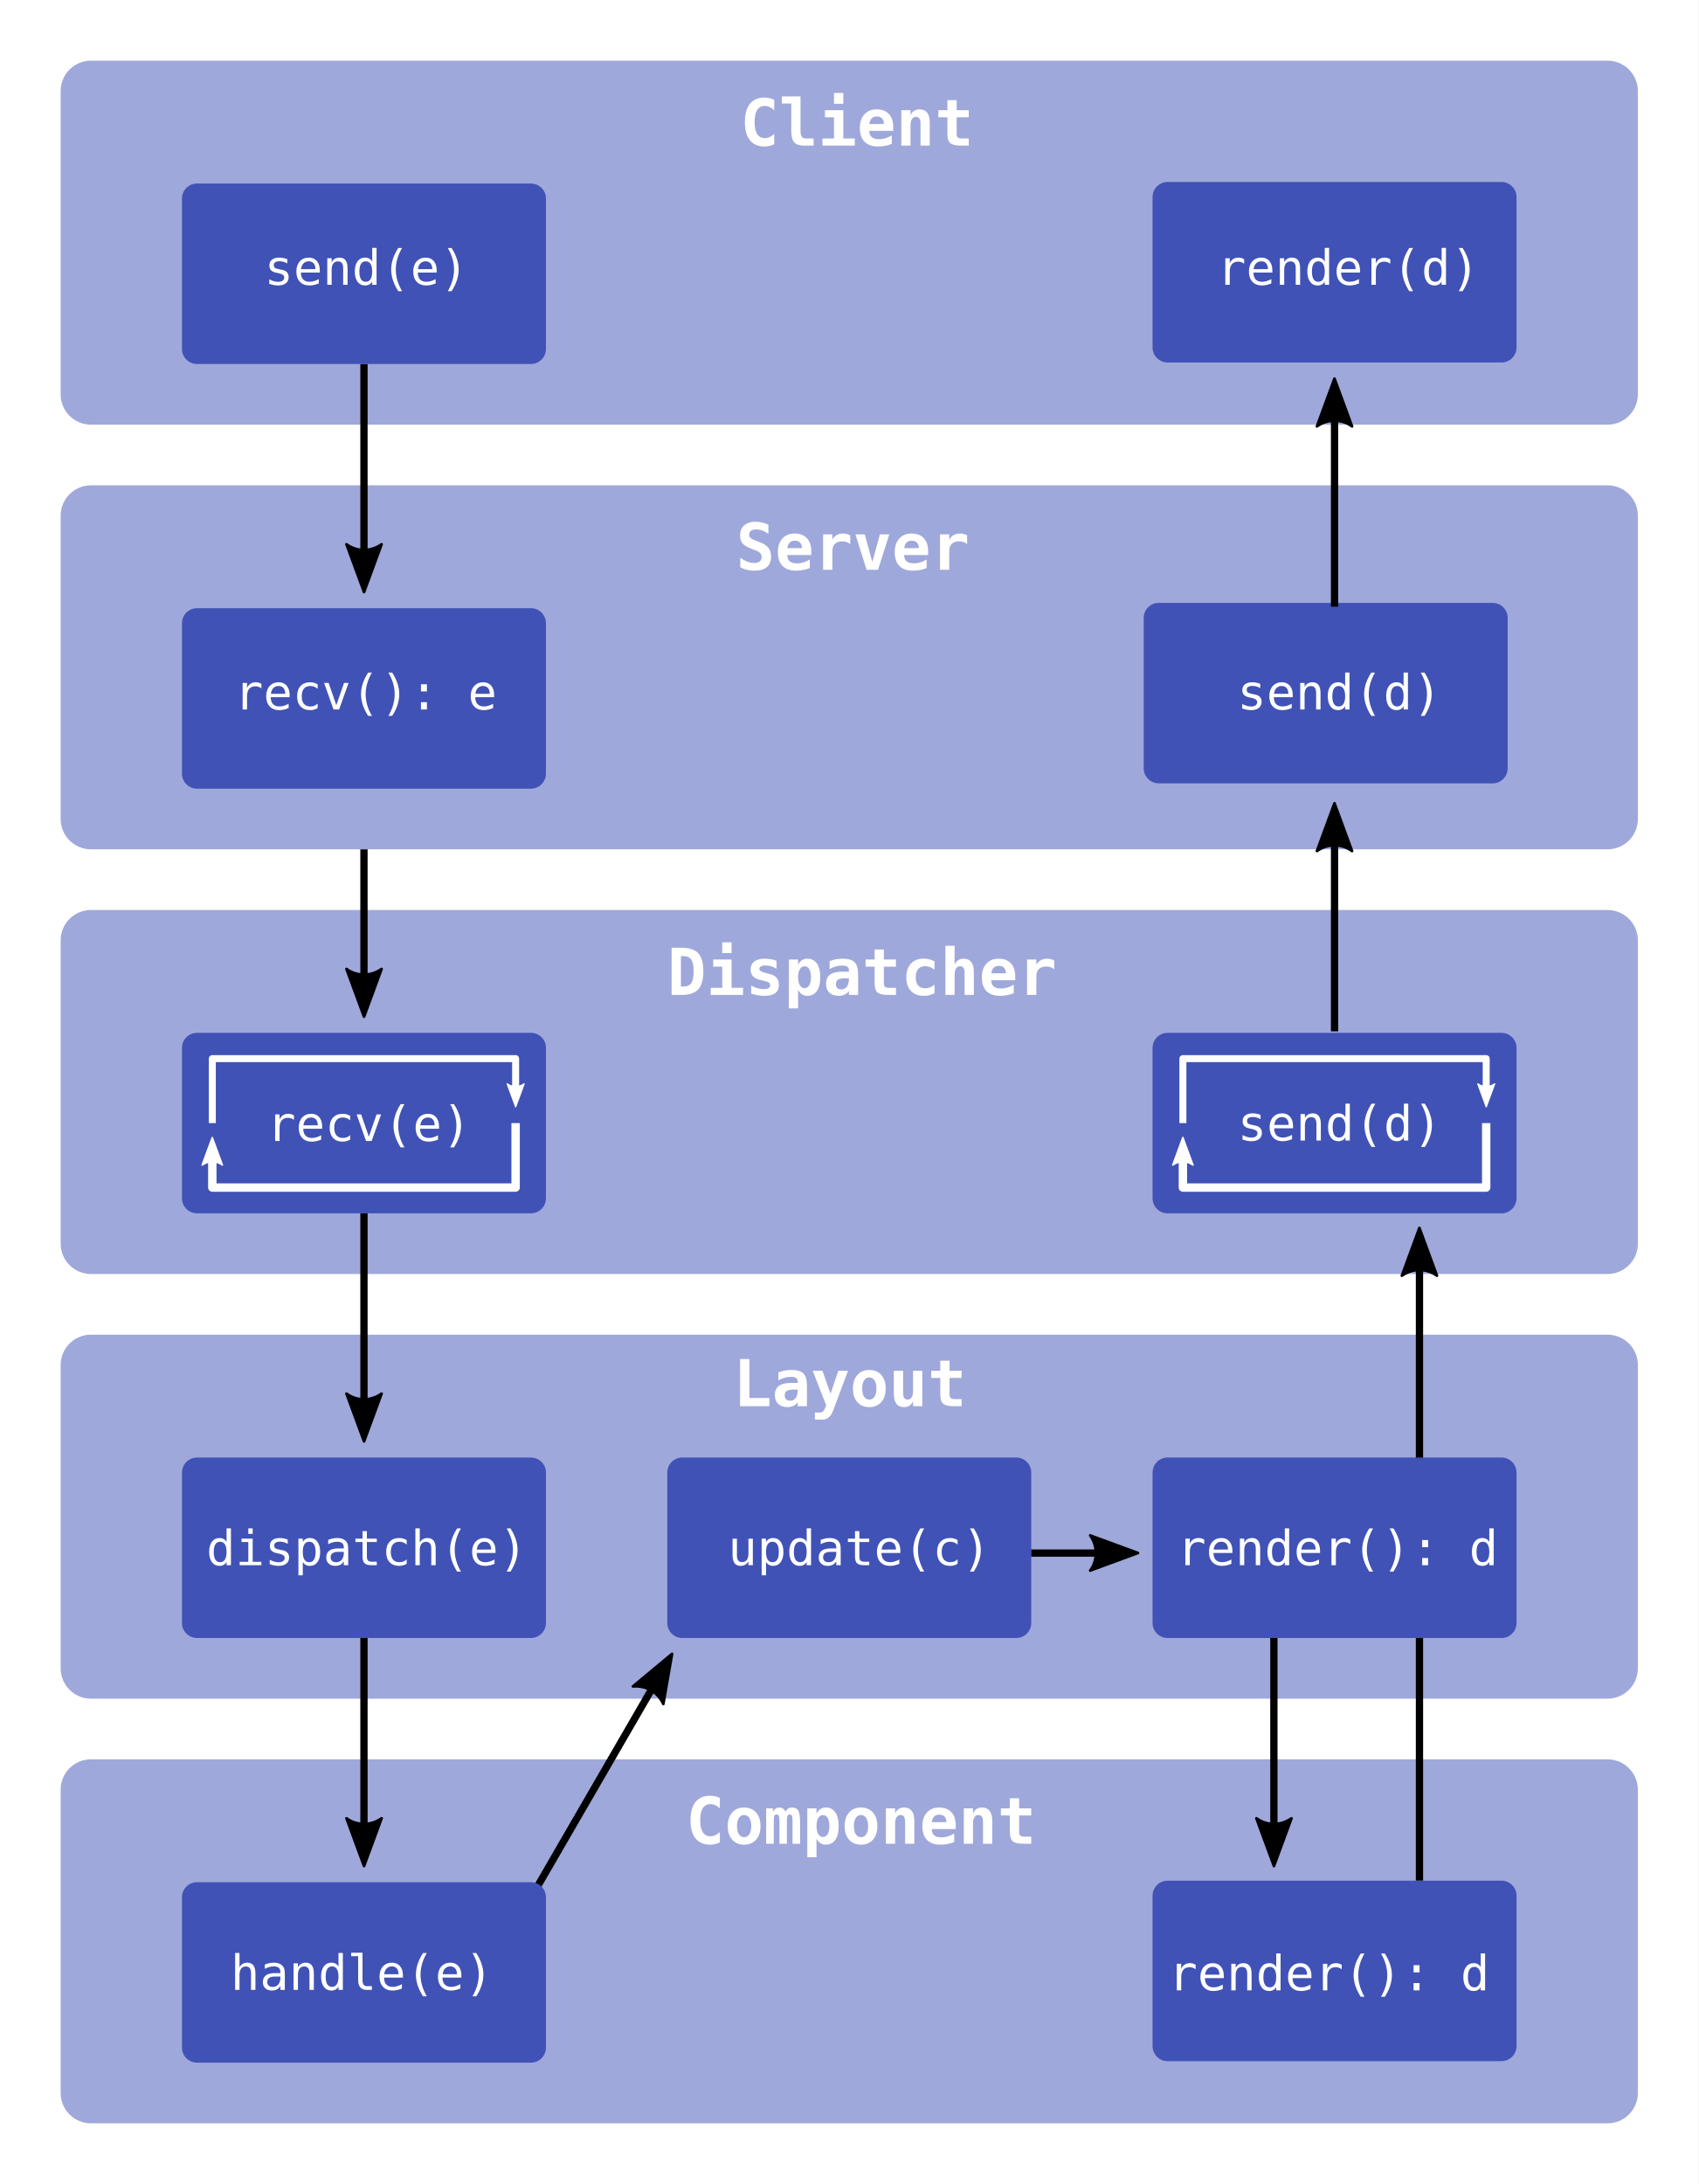
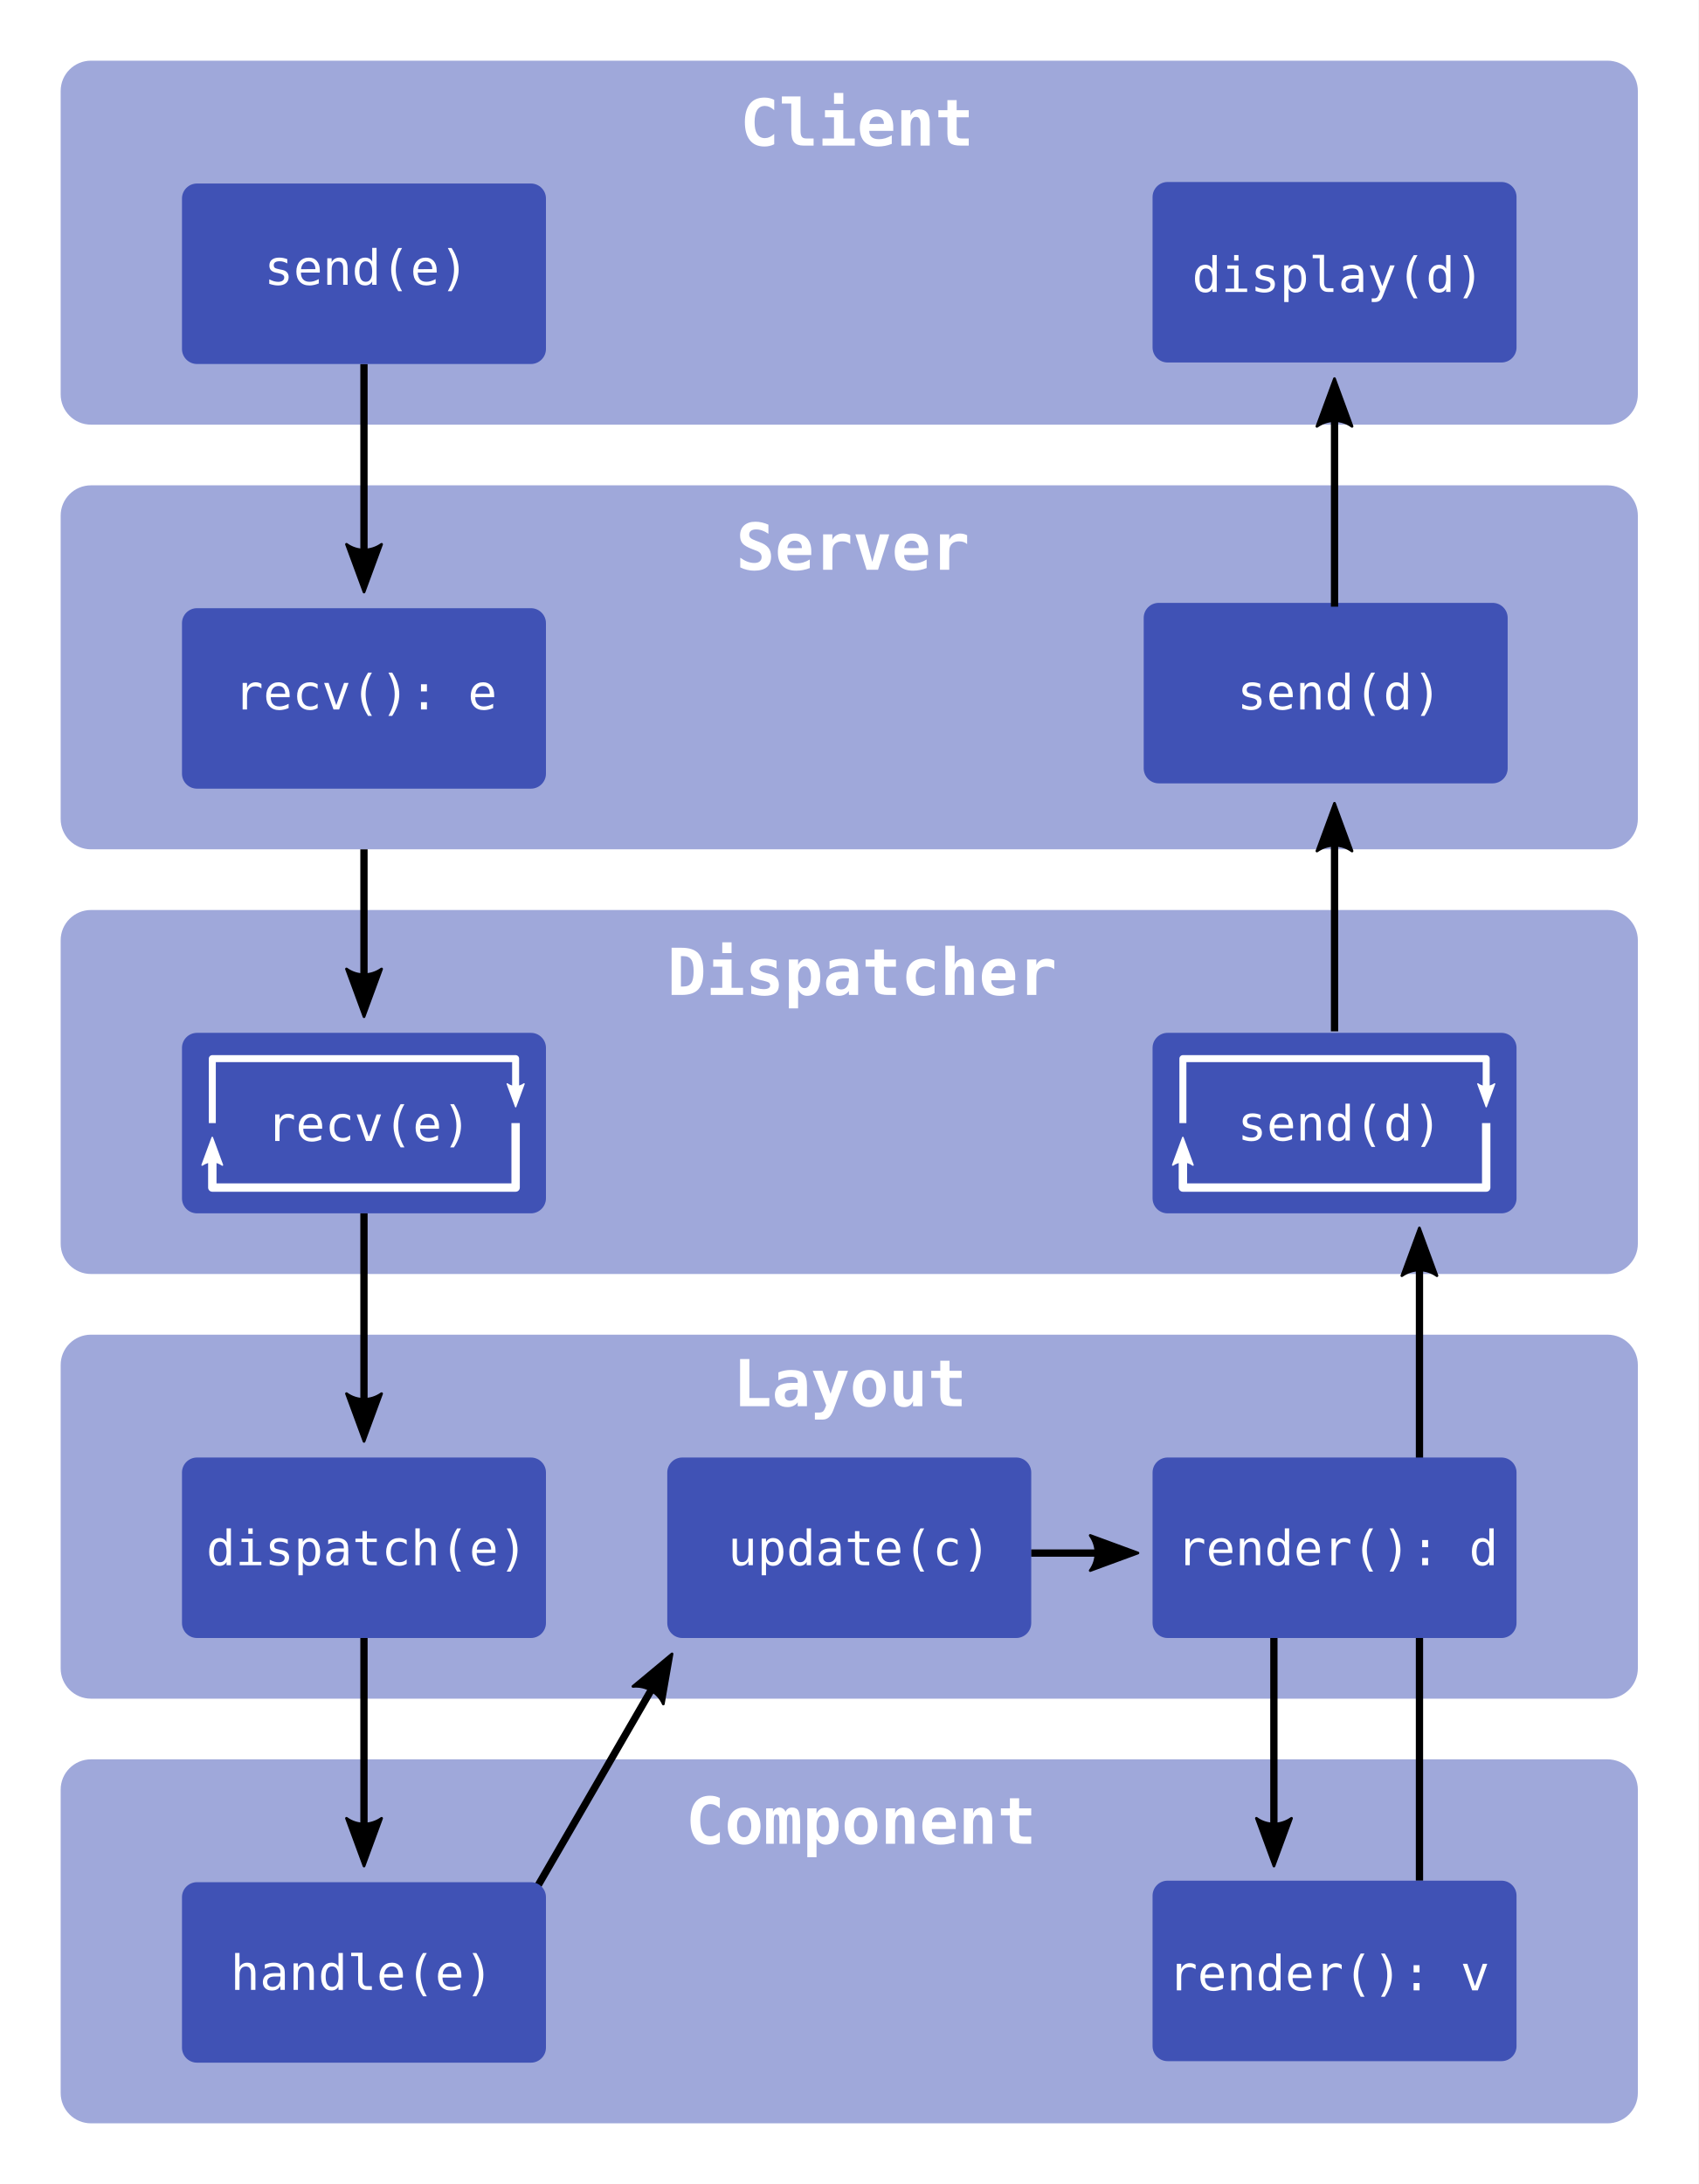
<svg xmlns="http://www.w3.org/2000/svg" version="1.1" width="700" height="900" viewBox="-0.5 -0.5 700 900" content="&lt;mxfile host=&quot;app.diagrams.net&quot; modified=&quot;2020-09-07T18:34:20.858Z&quot; agent=&quot;5.0 (X11; Linux x86_64) AppleWebKit/537.36 (KHTML, like Gecko) Chrome/85.0.418.83 Safari/537.36&quot; etag=&quot;IvUE9xI9CxZQnD7O0sJm&quot; version=&quot;13.6.6&quot; type=&quot;device&quot;&gt;&lt;diagram id=&quot;3GUrj3vU2Wc3lj3yRkW7&quot; name=&quot;Page-1&quot;&gt;7Zpdb9owFIZ/DZetkrgEuCy027R1XSWkddqdiU8Sqw5mjvnar5+d2CEhFEpbPkZBlUqO7WP7+D0PdpIG6iWzzwKP4u+cAGt4Dpk10E3D89wrz2voP4fMc0sLdXJDJCgxlRaGPv0Lxtg01jElkFYqSs6ZpKOqMeDDIQSyYsNC8Gm1WshZtdcRjqBm6AeY1a2PlMg4t7abzsL+BWgU255dx5Qk2FY2hjTGhE9LJnTbQD3Bucy/JbMeMB08G5e83adnSouBCRjKlzTAv+WFQ760viXebfT49/4J/cIXfu5lgtnYTLjh+Uz564ZcuVUBw0Fe4P8Z65F2e3wsKAhVdA/ThVlPUM5Zta72cZFma3qtKqjRzsot/Mj8zzocWMMdnvOxtGY1ocFyVWXLh2fNXqV7T/DxkICet6uKpzGV0B/lE5kqmSpbLBNmikPKWI8zLrK2iGBoh4Gyp1LwJyiV+EEbBmFRYuWAihFMQEiYPbs8brHoKluAJyDFXFUxDTzX6MQkim8upwvVFckUlxRn62Ej9KjwvNCC+mLksIU0WkcojRuajrAMYt3Jx5ZHcX0wfbSPUB+PoL46fRCTs0LQwQnSOUKF9BiF4dofl4H4iGppHpwn7iqgLEUahuRab+rUVcBwmtKgGtxqqJr1cINLmtBaFe6O30LYL4ILpLYv3BjaUujs/rAcOWsTwLCkk6r7VeE0PTxwmmXLbGml5naVllYkVUkUgGlV3hBucFRcW0cSiwhkzVG2usW037DgG/mwddJvQZQ8l7/2f9yrsge9qXhpumtp3OGBOuhUtIcZjYZamEomqkPU1flJ1Uni2hQklBDtoytAzQAPMn+Ouh7pCGcxb3YbzRtlYdp9FwdPUcaWkkw/ZZ91DDAnIeN/cf4oC3hNAj5LDOfSayNUUYz7NkEbLxduq9qEh2EKO5GcHdyZMdsxxmu9E2PQ8s/Hjhlj1/fMmNcwRg/R3JLxnJ0wZ8MuZYfMQXtjDjoz5zXMcd9rX+PteV/jXR2eOT9vfnw/s2ZVIp42a1Ztqd+bNWEIfrDyyEpanYHj/AesQWgDIl7KmmVHNWjtmDW2+8Pub1TJ7aR6W+VMnCId90+c/QEH7eNAdYLAqZ2DXguc2sls18A5igPVGTjr0vGkgbOP09QJAqd2c/e1wKndbt41cI7gNHUGzvp0PGXgXG3cYW+rpkcYpDx4gkJM2z9xzNb+gadUUq5lI3J+FPpiEMqVoEtjPNI+klmk39e6TNRAxqPLBAv9LxgLNu+KbD4VYNpXl7SICE7j7GGns/J2U/bR1ahQisqHp1ijR/Cukn35o07fvku2TLANJO5s/6RTXS5e6MoVuHgtDt3+Aw==&lt;/diagram&gt;&lt;/mxfile&gt;" id="svg4818">
  <defs id="defs4706">
    <marker style="overflow:visible" id="marker15221" refX="0" refY="0" orient="auto">
      <path transform="matrix(-0.3,0,0,-0.3,0.69,0)" d="M 8.719,4.034 -2.207,0.016 8.719,-4.002 c -1.745,2.372 -1.735,5.617 -6e-7,8.035 z" style="fill:#ffffff;fill-opacity:1;fill-rule:evenodd;stroke:#000000;stroke-width:0.625;stroke-linejoin:round;stroke-opacity:1" id="path15219" />
    </marker>
    <marker orient="auto" refY="0" refX="0" id="marker1156" style="overflow:visible">
      <path id="path926" style="fill:#ffffff;fill-opacity:1;fill-rule:evenodd;stroke:#ffffff;stroke-width:0.625;stroke-linejoin:round;stroke-opacity:1" d="M 8.719,4.034 -2.207,0.016 8.719,-4.002 c -1.745,2.372 -1.735,5.617 -6e-7,8.035 z" transform="matrix(-0.3,0,0,-0.3,0.69,0)" />
    </marker>
    <marker orient="auto" refY="0" refX="0" id="marker5744" style="overflow:visible">
      <path id="path5742" style="fill:#000000;fill-opacity:1;fill-rule:evenodd;stroke:#000000;stroke-width:0.625;stroke-linejoin:round;stroke-opacity:1" d="M 8.719,4.034 -2.207,0.016 8.719,-4.002 c -1.745,2.372 -1.735,5.617 -6e-7,8.035 z" transform="matrix(-0.3,0,0,-0.3,0.69,0)" />
    </marker>
    <marker orient="auto" refY="0" refX="0" id="marker5740" style="overflow:visible">
      <path id="path5738" style="fill:none;fill-opacity:1;fill-rule:evenodd;stroke:#000000;stroke-width:0.625;stroke-linejoin:round;stroke-opacity:1" d="M 8.719,4.034 -2.207,0.016 8.719,-4.002 c -1.745,2.372 -1.735,5.617 -6e-7,8.035 z" transform="matrix(-0.3,0,0,-0.3,0.69,0)" />
    </marker>
    <marker orient="auto" refY="0" refX="0" id="marker5694" style="overflow:visible">
      <path id="path5692" style="fill:#000000;fill-opacity:1;fill-rule:evenodd;stroke:#000000;stroke-width:0.625;stroke-linejoin:round;stroke-opacity:1" d="M 8.719,4.034 -2.207,0.016 8.719,-4.002 c -1.745,2.372 -1.735,5.617 -6e-7,8.035 z" transform="scale(-0.6)" />
    </marker>
    <marker orient="auto" refY="0" refX="0" id="marker5690" style="overflow:visible">
      <path id="path5688" style="fill:#000000;fill-opacity:1;fill-rule:evenodd;stroke:#000000;stroke-width:0.625;stroke-linejoin:round;stroke-opacity:1" d="M 8.719,4.034 -2.207,0.016 8.719,-4.002 c -1.745,2.372 -1.735,5.617 -6e-7,8.035 z" transform="scale(-0.6)" />
    </marker>
    <marker orient="auto" refY="0" refX="0" id="marker5686" style="overflow:visible">
      <path id="path5684" style="fill:#000000;fill-opacity:1;fill-rule:evenodd;stroke:#000000;stroke-width:0.625;stroke-linejoin:round;stroke-opacity:1" d="M 8.719,4.034 -2.207,0.016 8.719,-4.002 c -1.745,2.372 -1.735,5.617 -6e-7,8.035 z" transform="scale(-0.6)" />
    </marker>
    <marker orient="auto" refY="0" refX="0" id="marker5682" style="overflow:visible">
      <path id="path5680" d="M 0,0 5,-5 -12.5,0 5,5 Z" style="fill:#000000;fill-opacity:1;fill-rule:evenodd;stroke:#000000;stroke-width:1pt;stroke-opacity:1" transform="matrix(-0.8,0,0,-0.8,-10,0)" />
    </marker>
    <marker orient="auto" refY="0" refX="0" id="marker1218" style="overflow:visible">
      <path id="path1216" d="m -2.5,-1 c 0,2.76 -2.24,5 -5,5 -2.76,0 -5,-2.24 -5,-5 0,-2.76 2.24,-5 5,-5 2.76,0 5,2.24 5,5 z" style="fill:#000000;fill-opacity:1;fill-rule:evenodd;stroke:#000000;stroke-width:1pt;stroke-opacity:1" transform="matrix(0.2,0,0,0.2,1.48,0.2)" />
    </marker>
    <marker orient="auto" refY="0" refX="0" id="DotM" style="overflow:visible">
      <path id="path959" d="m -2.5,-1 c 0,2.76 -2.24,5 -5,5 -2.76,0 -5,-2.24 -5,-5 0,-2.76 2.24,-5 5,-5 2.76,0 5,2.24 5,5 z" style="fill:#000000;fill-opacity:1;fill-rule:evenodd;stroke:#000000;stroke-width:1pt;stroke-opacity:1" transform="matrix(0.4,0,0,0.4,2.96,0.4)" />
    </marker>
    <marker orient="auto" refY="0" refX="0" id="DotS" style="overflow:visible">
      <path id="path962" d="m -2.5,-1 c 0,2.76 -2.24,5 -5,5 -2.76,0 -5,-2.24 -5,-5 0,-2.76 2.24,-5 5,-5 2.76,0 5,2.24 5,5 z" style="fill:#000000;fill-opacity:1;fill-rule:evenodd;stroke:#000000;stroke-width:1pt;stroke-opacity:1" transform="matrix(0.2,0,0,0.2,1.48,0.2)" />
    </marker>
    <marker orient="auto" refY="0" refX="0" id="Arrow1Send" style="overflow:visible">
      <path id="path910" d="M 0,0 5,-5 -12.5,0 5,5 Z" style="fill:#000000;fill-opacity:1;fill-rule:evenodd;stroke:#000000;stroke-width:1pt;stroke-opacity:1" transform="matrix(-0.2,0,0,-0.2,-1.2,0)" />
    </marker>
    <marker orient="auto" refY="0" refX="0" id="Arrow1Lend" style="overflow:visible">
      <path id="path898" d="M 0,0 5,-5 -12.5,0 5,5 Z" style="fill:#000000;fill-opacity:1;fill-rule:evenodd;stroke:#000000;stroke-width:1pt;stroke-opacity:1" transform="matrix(-0.8,0,0,-0.8,-10,0)" />
    </marker>
    <marker orient="auto" refY="0" refX="0" id="Tail" style="overflow:visible">
      <g id="g943" transform="scale(-1.2)" style="fill:#000000;fill-opacity:1;stroke:#000000;stroke-opacity:1">
        <path id="path931" d="M -3.805,-3.959 0.544,0" style="fill:#000000;fill-opacity:1;fill-rule:evenodd;stroke:#000000;stroke-width:0.8;stroke-linecap:round;stroke-opacity:1" />
        <path id="path933" d="M -1.287,-3.959 3.062,0" style="fill:#000000;fill-opacity:1;fill-rule:evenodd;stroke:#000000;stroke-width:0.8;stroke-linecap:round;stroke-opacity:1" />
        <path id="path935" d="M 1.305,-3.959 5.654,0" style="fill:#000000;fill-opacity:1;fill-rule:evenodd;stroke:#000000;stroke-width:0.8;stroke-linecap:round;stroke-opacity:1" />
        <path id="path937" d="M -3.805,4.178 0.544,0.22" style="fill:#000000;fill-opacity:1;fill-rule:evenodd;stroke:#000000;stroke-width:0.8;stroke-linecap:round;stroke-opacity:1" />
        <path id="path939" d="M -1.287,4.178 3.062,0.22" style="fill:#000000;fill-opacity:1;fill-rule:evenodd;stroke:#000000;stroke-width:0.8;stroke-linecap:round;stroke-opacity:1" />
        <path id="path941" d="M 1.305,4.178 5.654,0.22" style="fill:#000000;fill-opacity:1;fill-rule:evenodd;stroke:#000000;stroke-width:0.8;stroke-linecap:round;stroke-opacity:1" />
      </g>
    </marker>
    <marker orient="auto" refY="0" refX="0" id="marker1186" style="overflow:visible">
      <path id="path1184" style="fill:#000000;fill-opacity:1;fill-rule:evenodd;stroke:#000000;stroke-width:0.625;stroke-linejoin:round;stroke-opacity:1" d="M 8.719,4.034 -2.207,0.016 8.719,-4.002 c -1.745,2.372 -1.735,5.617 -6e-7,8.035 z" transform="scale(-0.6)" />
    </marker>
    <marker orient="auto" refY="0" refX="0" id="marker1180" style="overflow:visible">
      <path id="path1178" style="fill:#000000;fill-opacity:1;fill-rule:evenodd;stroke:#000000;stroke-width:0.625;stroke-linejoin:round;stroke-opacity:1" d="M 8.719,4.034 -2.207,0.016 8.719,-4.002 c -1.745,2.372 -1.735,5.617 -6e-7,8.035 z" transform="matrix(-1.1,0,0,-1.1,-1.1,0)" />
    </marker>
    <marker orient="auto" refY="0" refX="0" id="marker1172" style="overflow:visible">
      <path id="path922" style="fill:#000000;fill-opacity:1;fill-rule:evenodd;stroke:#000000;stroke-width:0.625;stroke-linejoin:round;stroke-opacity:1" d="M 8.719,4.034 -2.207,0.016 8.719,-4.002 c -1.745,2.372 -1.735,5.617 -6e-7,8.035 z" transform="scale(-0.6)" />
    </marker>
    <marker orient="auto" refY="0" refX="0" id="Arrow2Lend" style="overflow:visible">
      <path id="path916" style="fill:#000000;fill-opacity:1;fill-rule:evenodd;stroke:#000000;stroke-width:0.625;stroke-linejoin:round;stroke-opacity:1" d="M 8.719,4.034 -2.207,0.016 8.719,-4.002 c -1.745,2.372 -1.735,5.617 -6e-7,8.035 z" transform="matrix(-1.1,0,0,-1.1,-1.1,0)" />
    </marker>
    <marker orient="auto" refY="0" refX="0" id="marker5527" style="overflow:visible">
      <path id="path5525" style="fill:#000000;fill-opacity:0.966;fill-rule:evenodd;stroke:#000000;stroke-width:0.625;stroke-linejoin:round;stroke-opacity:0.966" d="M 8.719,4.034 -2.207,0.016 8.719,-4.002 c -1.745,2.372 -1.735,5.617 -6e-7,8.035 z" transform="scale(-0.6)" />
    </marker>
    <marker orient="auto" refY="0" refX="0" id="marker5523" style="overflow:visible">
      <path id="path5521" style="fill:#000000;fill-opacity:1;fill-rule:evenodd;stroke:#000000;stroke-width:0.625;stroke-linejoin:round;stroke-opacity:1" d="M 8.719,4.034 -2.207,0.016 8.719,-4.002 c -1.745,2.372 -1.735,5.617 -6e-7,8.035 z" transform="scale(-0.6)" />
    </marker>
    <marker orient="auto" refY="0" refX="0" id="Arrow2Mend" style="overflow:visible">
      <path id="path5224" style="fill:#000000;fill-opacity:1;fill-rule:evenodd;stroke:#000000;stroke-width:0.625;stroke-linejoin:round;stroke-opacity:1" d="M 8.719,4.034 -2.207,0.016 8.719,-4.002 c -1.745,2.372 -1.735,5.617 -6e-7,8.035 z" transform="scale(-0.6)" />
    </marker>
    <marker orient="auto" refY="0" refX="0" id="marker5686-5" style="overflow:visible">
      <path id="path5684-6" style="fill:#000000;fill-opacity:1;fill-rule:evenodd;stroke:#000000;stroke-width:0.625;stroke-linejoin:round;stroke-opacity:1" d="M 8.719,4.034 -2.207,0.016 8.719,-4.002 c -1.745,2.372 -1.735,5.617 -6e-7,8.035 z" transform="scale(-0.6)" />
    </marker>
    <marker orient="auto" refY="0" refX="0" id="marker5686-9" style="overflow:visible">
      <path id="path5684-1" style="fill:#000000;fill-opacity:1;fill-rule:evenodd;stroke:#000000;stroke-width:0.625;stroke-linejoin:round;stroke-opacity:1" d="M 8.719,4.034 -2.207,0.016 8.719,-4.002 c -1.745,2.372 -1.735,5.617 -6e-7,8.035 z" transform="scale(-0.6)" />
    </marker>
    <marker orient="auto" refY="0" refX="0" id="marker5527-0" style="overflow:visible">
      <path id="path5525-6" style="fill:#000000;fill-opacity:0.966;fill-rule:evenodd;stroke:#000000;stroke-width:0.625;stroke-linejoin:round;stroke-opacity:0.966" d="M 8.719,4.034 -2.207,0.016 8.719,-4.002 c -1.745,2.372 -1.735,5.617 -6e-7,8.035 z" transform="scale(-0.6)" />
    </marker>
    <marker orient="auto" refY="0" refX="0" id="Arrow2Mend-6" style="overflow:visible">
      <path id="path5224-1" style="fill:#000000;fill-opacity:1;fill-rule:evenodd;stroke:#000000;stroke-width:0.625;stroke-linejoin:round;stroke-opacity:1" d="M 8.719,4.034 -2.207,0.016 8.719,-4.002 c -1.745,2.372 -1.735,5.617 -6e-7,8.035 z" transform="scale(-0.6)" />
    </marker>
    <marker orient="auto" refY="0" refX="0" id="Arrow2Mend-6-7" style="overflow:visible">
      <path id="path5224-1-9" style="fill:#000000;fill-opacity:1;fill-rule:evenodd;stroke:#000000;stroke-width:0.625;stroke-linejoin:round;stroke-opacity:1" d="M 8.719,4.034 -2.207,0.016 8.719,-4.002 c -1.745,2.372 -1.735,5.617 -6e-7,8.035 z" transform="scale(-0.6)" />
    </marker>
    <marker orient="auto" refY="0" refX="0" id="Arrow2Mend-6-7-0" style="overflow:visible">
      <path id="path5224-1-9-2" style="fill:#000000;fill-opacity:1;fill-rule:evenodd;stroke:#000000;stroke-width:0.625;stroke-linejoin:round;stroke-opacity:1" d="M 8.719,4.034 -2.207,0.016 8.719,-4.002 c -1.745,2.372 -1.735,5.617 -6e-7,8.035 z" transform="scale(-0.6)" />
    </marker>
    <marker orient="auto" refY="0" refX="0" id="Arrow2Mend-6-7-0-1" style="overflow:visible">
      <path id="path5224-1-9-2-2" style="fill:#000000;fill-opacity:1;fill-rule:evenodd;stroke:#000000;stroke-width:0.625;stroke-linejoin:round;stroke-opacity:1" d="M 8.719,4.034 -2.207,0.016 8.719,-4.002 c -1.745,2.372 -1.735,5.617 -6e-7,8.035 z" transform="scale(-0.6)" />
    </marker>
    <marker orient="auto" refY="0" refX="0" id="Arrow2Send-1" style="overflow:visible">
      <path id="path928-9" style="fill:#ffffff;fill-opacity:1;fill-rule:evenodd;stroke:#ffffff;stroke-width:0.625;stroke-linejoin:round;stroke-opacity:1" d="M 8.719,4.034 -2.207,0.016 8.719,-4.002 c -1.745,2.372 -1.735,5.617 -6e-7,8.035 z" transform="matrix(-0.3,0,0,-0.3,0.69,0)" />
    </marker>
    <marker orient="auto" refY="0" refX="0" id="marker1156-4" style="overflow:visible">
      <path id="path926-7" style="fill:#ffffff;fill-opacity:1;fill-rule:evenodd;stroke:#ffffff;stroke-width:0.625;stroke-linejoin:round;stroke-opacity:1" d="M 8.719,4.034 -2.207,0.016 8.719,-4.002 c -1.745,2.372 -1.735,5.617 -6e-7,8.035 z" transform="matrix(-0.3,0,0,-0.3,0.69,0)" />
    </marker>
    <marker orient="auto" refY="0" refX="0" id="marker1156-4-3" style="overflow:visible">
      <path id="path926-7-2" style="fill:#ffffff;fill-opacity:1;fill-rule:evenodd;stroke:#ffffff;stroke-width:0.625;stroke-linejoin:round;stroke-opacity:1" d="M 8.719,4.034 -2.207,0.016 8.719,-4.002 c -1.745,2.372 -1.735,5.617 -6e-7,8.035 z" transform="matrix(-0.3,0,0,-0.3,0.69,0)" />
    </marker>
    <marker orient="auto" refY="0" refX="0" id="Arrow2Send-1-5" style="overflow:visible">
      <path id="path928-9-2" style="fill:#ffffff;fill-opacity:1;fill-rule:evenodd;stroke:#ffffff;stroke-width:0.625;stroke-linejoin:round;stroke-opacity:1" d="M 8.719,4.034 -2.207,0.016 8.719,-4.002 c -1.745,2.372 -1.735,5.617 -6e-7,8.035 z" transform="matrix(-0.3,0,0,-0.3,0.69,0)" />
    </marker>
    <marker orient="auto" refY="0" refX="0" id="marker1156-4-5" style="overflow:visible">
      <path id="path926-7-4" style="fill:#ffffff;fill-opacity:1;fill-rule:evenodd;stroke:#ffffff;stroke-width:0.625;stroke-linejoin:round;stroke-opacity:1" d="M 8.719,4.034 -2.207,0.016 8.719,-4.002 c -1.745,2.372 -1.735,5.617 -6e-7,8.035 z" transform="matrix(-0.3,0,0,-0.3,0.69,0)" />
    </marker>
    <marker orient="auto" refY="0" refX="0" id="Arrow2Mend-0" style="overflow:visible">
      <path id="path5224-7" style="fill:#000000;fill-opacity:1;fill-rule:evenodd;stroke:#000000;stroke-width:0.625;stroke-linejoin:round;stroke-opacity:1" d="M 8.719,4.034 -2.207,0.016 8.719,-4.002 c -1.745,2.372 -1.735,5.617 -6e-7,8.035 z" transform="scale(-0.6)" />
    </marker>
    <marker orient="auto" refY="0" refX="0" id="Arrow2Mend-6-7-0-1-2" style="overflow:visible">
      <path id="path5224-1-9-2-2-6" style="fill:#000000;fill-opacity:1;fill-rule:evenodd;stroke:#000000;stroke-width:0.625;stroke-linejoin:round;stroke-opacity:1" d="M 8.719,4.034 -2.207,0.016 8.719,-4.002 c -1.745,2.372 -1.735,5.617 -6e-7,8.035 z" transform="scale(-0.6)" />
    </marker>
    <marker orient="auto" refY="0" refX="0" id="Arrow2Mend-6-7-0-1-2-4" style="overflow:visible">
      <path id="path5224-1-9-2-2-6-9" style="fill:#000000;fill-opacity:1;fill-rule:evenodd;stroke:#000000;stroke-width:0.625;stroke-linejoin:round;stroke-opacity:1" d="M 8.719,4.034 -2.207,0.016 8.719,-4.002 c -1.745,2.372 -1.735,5.617 -6e-7,8.035 z" transform="scale(-0.6)" />
    </marker>
    <marker orient="auto" refY="0" refX="0" id="Arrow2Mend-6-7-0-1-2-0" style="overflow:visible">
      <path id="path5224-1-9-2-2-6-4" style="fill:#000000;fill-opacity:1;fill-rule:evenodd;stroke:#000000;stroke-width:0.625;stroke-linejoin:round;stroke-opacity:1" d="M 8.719,4.034 -2.207,0.016 8.719,-4.002 c -1.745,2.372 -1.735,5.617 -6e-7,8.035 z" transform="scale(-0.6)" />
    </marker>
    <marker orient="auto" refY="0" refX="0" id="Arrow2Mend-6-7-0-1-2-7" style="overflow:visible">
      <path id="path5224-1-9-2-2-6-1" style="fill:#000000;fill-opacity:1;fill-rule:evenodd;stroke:#000000;stroke-width:0.625;stroke-linejoin:round;stroke-opacity:1" d="M 8.719,4.034 -2.207,0.016 8.719,-4.002 c -1.745,2.372 -1.735,5.617 -6e-7,8.035 z" transform="scale(-0.6)" />
    </marker>
  </defs>
  <rect style="opacity:1;fill:#ffffff;fill-opacity:1;stroke:none;stroke-width:7.246;stroke-linecap:butt;stroke-linejoin:miter;stroke-miterlimit:4;stroke-dasharray:none;stroke-opacity:1" id="rect1077" width="700" height="900" x="-0.5" y="-0.5" />
  <text xml:space="preserve" style="font-style:normal;font-weight:normal;font-size:40px;line-height:1.25;font-family:sans-serif;letter-spacing:0px;word-spacing:0px;fill:#000000;fill-opacity:1;stroke:none" x="329.5" y="399.5" id="text5072-5">
    <tspan id="tspan5070-3" x="329.5" y="399.5" style="font-style:normal;font-variant:normal;font-weight:normal;font-stretch:normal;font-size:26.667px;font-family:monospace;-inkscape-font-specification:monospace;fill:#ffffff;fill-opacity:1">layout</tspan>
  </text>
  <text xml:space="preserve" style="font-style:normal;font-weight:normal;font-size:30px;line-height:1.25;font-family:sans-serif;letter-spacing:0px;word-spacing:0px;fill:#000000;fill-opacity:1;stroke:none;stroke-width:0.75" x="137" y="169.5" id="text5072-5-6">
    <tspan id="tspan5070-3-7" x="137" y="169.5" style="font-style:normal;font-variant:normal;font-weight:normal;font-stretch:normal;font-size:20px;font-family:monospace;-inkscape-font-specification:monospace;fill:#ffffff;fill-opacity:1;stroke-width:0.75">layout</tspan>
  </text>
  <text xml:space="preserve" style="font-style:normal;font-weight:normal;font-size:40px;line-height:1.25;font-family:sans-serif;letter-spacing:0px;word-spacing:0px;fill:#000000;fill-opacity:1;stroke:none" x="-210.5" y="-120.5" id="text5072-5-6-5">
    <tspan id="tspan5070-3-7-3" x="-210.5" y="-120.5" style="font-style:normal;font-variant:normal;font-weight:normal;font-stretch:normal;font-size:26.667px;font-family:monospace;-inkscape-font-specification:monospace;fill:#ffffff;fill-opacity:1">layout</tspan>
  </text>
  <rect ry="12.5" y="549.5" x="24.5" height="150" width="650" id="rect11537-5" style="opacity:1;fill:#9fa8da;fill-opacity:0.996;stroke:none;stroke-width:11.04;stroke-linecap:butt;stroke-linejoin:round;stroke-miterlimit:4;stroke-dasharray:none;stroke-opacity:1;paint-order:normal" />
  <rect style="opacity:1;fill:#4052b5;fill-opacity:1;stroke:none;stroke-width:3.734;stroke-linecap:butt;stroke-linejoin:round;stroke-miterlimit:4;stroke-dasharray:none;stroke-opacity:1;paint-order:normal" id="rect5784-3" width="150" height="74.375" x="74.5" y="600.125" ry="6.198" />
  <rect style="opacity:1;fill:#4052b5;fill-opacity:1;stroke:none;stroke-width:3.734;stroke-linecap:butt;stroke-linejoin:round;stroke-miterlimit:4;stroke-dasharray:none;stroke-opacity:1;paint-order:normal" id="rect5784-3-6" width="150" height="74.375" x="274.5" y="600.125" ry="6.198" />
  <rect ry="12.5" y="724.5" x="24.5" height="150" width="650" id="rect11537-5-7" style="opacity:1;fill:#9fa8da;fill-opacity:0.996;stroke:none;stroke-width:11.04;stroke-linecap:butt;stroke-linejoin:round;stroke-miterlimit:4;stroke-dasharray:none;stroke-opacity:1;paint-order:normal" />
  <rect ry="12.5" y="374.5" x="24.5" height="150" width="650" id="rect11537-5-3" style="opacity:1;fill:#9fa8da;fill-opacity:0.996;stroke:none;stroke-width:11.04;stroke-linecap:butt;stroke-linejoin:round;stroke-miterlimit:4;stroke-dasharray:none;stroke-opacity:1;paint-order:normal" />
  <path style="fill:none;stroke:#000000;stroke-width:3;stroke-linecap:butt;stroke-linejoin:miter;stroke-miterlimit:4;stroke-dasharray:none;stroke-opacity:1;marker-end:url(#Arrow2Mend-6-7-0)" d="m 584.5,774.5 v -265" id="path15157-8-2-3" />
  <rect style="opacity:1;fill:#4052b5;fill-opacity:1;stroke:none;stroke-width:3.734;stroke-linecap:butt;stroke-linejoin:round;stroke-miterlimit:4;stroke-dasharray:none;stroke-opacity:1;paint-order:normal" id="rect5784-3-2" width="150" height="74.375" x="474.5" y="600.125" ry="6.198" />
  <path style="fill:none;stroke:#000000;stroke-width:3;stroke-linecap:butt;stroke-linejoin:miter;stroke-miterlimit:4;stroke-dasharray:none;stroke-opacity:1;marker-end:url(#Arrow2Mend-6)" d="m 219.5,779.5 55,-95" id="path15157-8" />
  <rect style="opacity:1;fill:#4052b5;fill-opacity:1;stroke:none;stroke-width:3.734;stroke-linecap:butt;stroke-linejoin:round;stroke-miterlimit:4;stroke-dasharray:none;stroke-opacity:1;paint-order:normal" id="rect5784-3-9" width="150" height="74.375" x="74.5" y="775.125" ry="6.198" />
  <rect style="opacity:1;fill:#4052b5;fill-opacity:1;stroke:none;stroke-width:3.734;stroke-linecap:butt;stroke-linejoin:round;stroke-miterlimit:4;stroke-dasharray:none;stroke-opacity:1;paint-order:normal" id="rect5784-3-6-1" width="150" height="74.375" x="474.5" y="774.5" ry="6.198" />
  <text xml:space="preserve" style="font-style:normal;font-weight:normal;font-size:42.973px;line-height:1.25;font-family:sans-serif;letter-spacing:0px;word-spacing:0px;fill:#000000;fill-opacity:1;stroke:none;stroke-width:1.074" x="301.57" y="578.979" id="text5072-5-6-0">
    <tspan id="tspan5070-3-7-9" x="301.57" y="578.979" style="font-style:normal;font-variant:normal;font-weight:bold;font-stretch:normal;font-size:26.667px;font-family:monospace;-inkscape-font-specification:monospace;fill:#ffffff;fill-opacity:1;stroke-width:1.074">Layout</tspan>
  </text>
  <text xml:space="preserve" style="font-style:normal;font-weight:normal;font-size:42.973px;line-height:1.25;font-family:sans-serif;letter-spacing:0px;word-spacing:0px;fill:#000000;fill-opacity:1;stroke:none;stroke-width:1.074" x="282.091" y="759.292" id="text5072-5-6-0-3">
    <tspan id="tspan5070-3-7-9-6" x="282.091" y="759.292" style="font-style:normal;font-variant:normal;font-weight:bold;font-stretch:normal;font-size:26.667px;font-family:monospace;-inkscape-font-specification:monospace;fill:#ffffff;fill-opacity:1;stroke-width:1.074">Component</tspan>
  </text>
  <path style="fill:none;stroke:#000000;stroke-width:3;stroke-linecap:butt;stroke-linejoin:miter;stroke-miterlimit:4;stroke-dasharray:none;stroke-opacity:1;marker-end:url(#Arrow2Mend)" d="m 149.5,674.5 v 90" id="path15157" />
  <path style="fill:none;stroke:#000000;stroke-width:3;stroke-linecap:butt;stroke-linejoin:miter;stroke-miterlimit:4;stroke-dasharray:none;stroke-opacity:1;marker-end:url(#Arrow2Mend-6-7)" d="m 424.5,639.5 h 40" id="path15157-8-2" />
  <text xml:space="preserve" style="font-style:normal;font-weight:normal;font-size:30px;line-height:1.25;font-family:sans-serif;letter-spacing:0px;word-spacing:0px;fill:#000000;fill-opacity:1;stroke:none;stroke-width:0.75" x="84.5" y="644.5" id="text5072-5-6-7">
    <tspan id="tspan5070-3-7-5" x="84.5" y="644.5" style="font-style:normal;font-variant:normal;font-weight:normal;font-stretch:normal;font-size:20px;font-family:monospace;-inkscape-font-specification:monospace;fill:#ffffff;fill-opacity:1;stroke-width:0.75">dispatch(e)</tspan>
  </text>
  <text xml:space="preserve" style="font-style:normal;font-weight:normal;font-size:30px;line-height:1.25;font-family:sans-serif;letter-spacing:0px;word-spacing:0px;fill:#000000;fill-opacity:1;stroke:none;stroke-width:0.75" x="94.5" y="819.5" id="text5072-5-6-7-9">
    <tspan id="tspan5070-3-7-5-2" x="94.5" y="819.5" style="font-style:normal;font-variant:normal;font-weight:normal;font-stretch:normal;font-size:20px;font-family:monospace;-inkscape-font-specification:monospace;fill:#ffffff;fill-opacity:1;stroke-width:0.75">handle(e)</tspan>
  </text>
  <text xml:space="preserve" style="font-style:normal;font-weight:normal;font-size:30px;line-height:1.25;font-family:sans-serif;letter-spacing:0px;word-spacing:0px;fill:#000000;fill-opacity:1;stroke:none;stroke-width:0.75" x="299.5" y="644.5" id="text5072-5-6-7-9-2">
    <tspan id="tspan5070-3-7-5-2-8" x="299.5" y="644.5" style="font-style:normal;font-variant:normal;font-weight:normal;font-stretch:normal;font-size:20px;font-family:monospace;-inkscape-font-specification:monospace;fill:#ffffff;fill-opacity:1;stroke-width:0.75">update(c)</tspan>
  </text>
  <text xml:space="preserve" style="font-style:normal;font-weight:normal;font-size:30px;line-height:1.25;font-family:sans-serif;letter-spacing:0px;word-spacing:0px;fill:#000000;fill-opacity:1;stroke:none;stroke-width:0.75" x="480.965" y="819.695" id="text5072-5-6-7-9-3">
-     <tspan id="tspan5070-3-7-5-2-6" x="480.965" y="819.695" style="font-style:normal;font-variant:normal;font-weight:normal;font-stretch:normal;font-size:20px;font-family:monospace;-inkscape-font-specification:monospace;fill:#ffffff;fill-opacity:1;stroke-width:0.75">render(): d </tspan>
+     <tspan id="tspan5070-3-7-5-2-6" x="480.965" y="819.695" style="font-style:normal;font-variant:normal;font-weight:normal;font-stretch:normal;font-size:20px;font-family:monospace;-inkscape-font-specification:monospace;fill:#ffffff;fill-opacity:1;stroke-width:0.75">render(): v</tspan>
  </text>
  <path style="fill:none;stroke:#000000;stroke-width:3;stroke-linecap:butt;stroke-linejoin:miter;stroke-miterlimit:4;stroke-dasharray:none;stroke-opacity:1;marker-end:url(#Arrow2Mend-6-7-0-1)" d="m 524.5,674.5 v 90" id="path15157-8-2-3-9" />
  <g id="g85461">
    <rect ry="6.198" y="425.125" x="74.5" height="74.375" width="150" id="rect5784-4" style="opacity:1;fill:#4052b5;fill-opacity:1;stroke:none;stroke-width:3.734;stroke-linecap:butt;stroke-linejoin:round;stroke-miterlimit:4;stroke-dasharray:none;stroke-opacity:1;paint-order:normal" />
    <path id="path5678-5" d="M 212,462.312 V 488.875 H 87 v -15.938" style="fill:none;fill-opacity:1;stroke:#ffffff;stroke-width:3.457;stroke-linecap:butt;stroke-linejoin:round;stroke-miterlimit:4;stroke-dasharray:none;stroke-opacity:1;marker-end:url(#Arrow2Send-1);paint-order:normal" />
    <path id="path5678-2-0" d="M 87,462.312 V 435.75 h 125 v 15.938" style="fill:none;fill-opacity:1;stroke:#ffffff;stroke-width:2.881;stroke-linecap:butt;stroke-linejoin:round;stroke-miterlimit:4;stroke-dasharray:none;stroke-opacity:1;marker-end:url(#marker1156-4)" />
  </g>
  <text xml:space="preserve" style="font-style:normal;font-weight:normal;font-size:42.973px;line-height:1.25;font-family:sans-serif;letter-spacing:0px;word-spacing:0px;fill:#000000;fill-opacity:1;stroke:none;stroke-width:1.074" x="274.5" y="409.5" id="text5072-5-6-0-36">
    <tspan id="tspan5070-3-7-9-1" x="274.5" y="409.5" style="font-style:normal;font-variant:normal;font-weight:bold;font-stretch:normal;font-size:26.667px;font-family:monospace;-inkscape-font-specification:monospace;fill:#ffffff;fill-opacity:1;stroke-width:1.074">Dispatcher</tspan>
  </text>
  <g transform="translate(400)" id="g85461-7">
    <rect ry="6.198" y="425.125" x="74.5" height="74.375" width="150" id="rect5784-4-4" style="opacity:1;fill:#4052b5;fill-opacity:1;stroke:none;stroke-width:3.734;stroke-linecap:butt;stroke-linejoin:round;stroke-miterlimit:4;stroke-dasharray:none;stroke-opacity:1;paint-order:normal" />
    <path id="path5678-5-4" d="M 212,462.312 V 488.875 H 87 v -15.938" style="fill:none;fill-opacity:1;stroke:#ffffff;stroke-width:3.457;stroke-linecap:butt;stroke-linejoin:round;stroke-miterlimit:4;stroke-dasharray:none;stroke-opacity:1;marker-end:url(#Arrow2Send-1-5);paint-order:normal" />
    <path id="path5678-2-0-3" d="M 87,462.312 V 435.75 h 125 v 15.938" style="fill:none;fill-opacity:1;stroke:#ffffff;stroke-width:2.881;stroke-linecap:butt;stroke-linejoin:round;stroke-miterlimit:4;stroke-dasharray:none;stroke-opacity:1;marker-end:url(#marker1156-4-5)" />
  </g>
  <text xml:space="preserve" style="font-style:normal;font-weight:normal;font-size:30px;line-height:1.25;font-family:sans-serif;letter-spacing:0px;word-spacing:0px;fill:#000000;fill-opacity:1;stroke:none;stroke-width:0.75" x="509.5" y="469.5" id="text5072-5-6-7-9-9-5">
    <tspan id="tspan5070-3-7-5-2-7-4" x="509.5" y="469.5" style="font-style:normal;font-variant:normal;font-weight:normal;font-stretch:normal;font-size:20px;font-family:monospace;-inkscape-font-specification:monospace;fill:#ffffff;fill-opacity:1;stroke-width:0.75">send(d)</tspan>
  </text>
  <text xml:space="preserve" style="font-style:normal;font-weight:normal;font-size:30px;line-height:1.25;font-family:sans-serif;letter-spacing:0px;word-spacing:0px;fill:#000000;fill-opacity:1;stroke:none;stroke-width:0.75" x="109.373" y="469.676" id="text5072-5-6-7-9-9-5-7">
    <tspan id="tspan5070-3-7-5-2-7-4-6" x="109.373" y="469.676" style="font-style:normal;font-variant:normal;font-weight:normal;font-stretch:normal;font-size:20px;font-family:monospace;-inkscape-font-specification:monospace;fill:#ffffff;fill-opacity:1;stroke-width:0.75">recv(e)</tspan>
  </text>
  <rect ry="12.5" y="199.5" x="24.5" height="150" width="650" id="rect11537-5-3-5" style="opacity:1;fill:#9fa8da;fill-opacity:0.996;stroke:none;stroke-width:11.04;stroke-linecap:butt;stroke-linejoin:round;stroke-miterlimit:4;stroke-dasharray:none;stroke-opacity:1;paint-order:normal" />
  <rect ry="12.5" y="24.5" x="24.5" height="150" width="650" id="rect11537-5-3-6" style="opacity:1;fill:#9fa8da;fill-opacity:0.996;stroke:none;stroke-width:11.04;stroke-linecap:butt;stroke-linejoin:round;stroke-miterlimit:4;stroke-dasharray:none;stroke-opacity:1;paint-order:normal" />
  <text xml:space="preserve" style="font-style:normal;font-weight:normal;font-size:42.973px;line-height:1.25;font-family:sans-serif;letter-spacing:0px;word-spacing:0px;fill:#000000;fill-opacity:1;stroke:none;stroke-width:1.074" x="302.82" y="234.292" id="text5072-5-6-0-36-9">
    <tspan id="tspan5070-3-7-9-1-3" x="302.82" y="234.292" style="font-style:normal;font-variant:normal;font-weight:bold;font-stretch:normal;font-size:26.667px;font-family:monospace;-inkscape-font-specification:monospace;fill:#ffffff;fill-opacity:1;stroke-width:1.074">Server</tspan>
  </text>
  <text xml:space="preserve" style="font-style:normal;font-weight:normal;font-size:42.973px;line-height:1.25;font-family:sans-serif;letter-spacing:0px;word-spacing:0px;fill:#000000;fill-opacity:1;stroke:none;stroke-width:1.074" x="304.5" y="59.5" id="text5072-5-6-0-36-9-7">
    <tspan id="tspan5070-3-7-9-1-3-4" x="304.5" y="59.5" style="font-style:normal;font-variant:normal;font-weight:bold;font-stretch:normal;font-size:26.667px;font-family:monospace;-inkscape-font-specification:monospace;fill:#ffffff;fill-opacity:1;stroke-width:1.074">Client</tspan>
  </text>
  <path style="fill:none;stroke:#000000;stroke-width:3;stroke-linecap:butt;stroke-linejoin:miter;stroke-miterlimit:4;stroke-dasharray:none;stroke-opacity:1;marker-end:url(#Arrow2Mend-0)" d="m 149.5,499.5 v 90" id="path15157-86" />
  <rect style="opacity:1;fill:#4052b5;fill-opacity:1;stroke:none;stroke-width:3.734;stroke-linecap:butt;stroke-linejoin:round;stroke-miterlimit:4;stroke-dasharray:none;stroke-opacity:1;paint-order:normal" id="rect5784-3-2-8" width="150" height="74.375" x="474.5" y="74.5" ry="6.198" />
-   <text xml:space="preserve" style="font-style:normal;font-weight:normal;font-size:30px;line-height:1.25;font-family:sans-serif;letter-spacing:0px;word-spacing:0px;fill:#000000;fill-opacity:1;stroke:none;stroke-width:0.75" x="500.965" y="116.863" id="text5072-5-6-7-9-9-8">
-     <tspan id="tspan5070-3-7-5-2-7-43" x="500.965" y="116.863" style="font-style:normal;font-variant:normal;font-weight:normal;font-stretch:normal;font-size:20px;font-family:monospace;-inkscape-font-specification:monospace;fill:#ffffff;fill-opacity:1;stroke-width:0.75">render(d)</tspan>
-   </text>
  <rect style="opacity:1;fill:#4052b5;fill-opacity:1;stroke:none;stroke-width:3.734;stroke-linecap:butt;stroke-linejoin:round;stroke-miterlimit:4;stroke-dasharray:none;stroke-opacity:1;paint-order:normal" id="rect5784-3-2-8-1" width="150" height="74.375" x="74.5" y="250.125" ry="6.198" />
  <text xml:space="preserve" style="font-style:normal;font-weight:normal;font-size:30px;line-height:1.25;font-family:sans-serif;letter-spacing:0px;word-spacing:0px;fill:#000000;fill-opacity:1;stroke:none;stroke-width:0.75" x="95.965" y="291.863" id="text5072-5-6-7-9-9-8-4">
    <tspan id="tspan5070-3-7-5-2-7-43-9" x="95.965" y="291.863" style="font-style:normal;font-variant:normal;font-weight:normal;font-stretch:normal;font-size:20px;font-family:monospace;-inkscape-font-specification:monospace;fill:#ffffff;fill-opacity:1;stroke-width:0.75">recv(): e</tspan>
  </text>
  <text xml:space="preserve" style="font-style:normal;font-weight:normal;font-size:30px;line-height:1.25;font-family:sans-serif;letter-spacing:0px;word-spacing:0px;fill:#000000;fill-opacity:1;stroke:none;stroke-width:0.75" x="484.5" y="644.5" id="text5072-5-6-7-9-3-2">
-     <tspan id="tspan5070-3-7-5-2-6-0" x="484.5" y="644.5" style="font-style:normal;font-variant:normal;font-weight:normal;font-stretch:normal;font-size:20px;font-family:monospace;-inkscape-font-specification:monospace;fill:#ffffff;fill-opacity:1;stroke-width:0.75">render(): d </tspan>
+     <tspan id="tspan5070-3-7-5-2-6-0" x="484.5" y="644.5" style="font-style:normal;font-variant:normal;font-weight:normal;font-stretch:normal;font-size:20px;font-family:monospace;-inkscape-font-specification:monospace;fill:#ffffff;fill-opacity:1;stroke-width:0.75">render(): d</tspan>
  </text>
  <rect style="opacity:1;fill:#4052b5;fill-opacity:1;stroke:none;stroke-width:3.734;stroke-linecap:butt;stroke-linejoin:round;stroke-miterlimit:4;stroke-dasharray:none;stroke-opacity:1;paint-order:normal" id="rect5784-3-2-8-1-6" width="150" height="74.375" x="470.848" y="247.938" ry="6.198" />
  <text xml:space="preserve" style="font-style:normal;font-weight:normal;font-size:30px;line-height:1.25;font-family:sans-serif;letter-spacing:0px;word-spacing:0px;fill:#000000;fill-opacity:1;stroke:none;stroke-width:0.75" x="509.373" y="291.863" id="text5072-5-6-7-9-9-8-4-8">
    <tspan id="tspan5070-3-7-5-2-7-43-9-9" x="509.373" y="291.863" style="font-style:normal;font-variant:normal;font-weight:normal;font-stretch:normal;font-size:20px;font-family:monospace;-inkscape-font-specification:monospace;fill:#ffffff;fill-opacity:1;stroke-width:0.75">send(d)</tspan>
  </text>
  <path style="fill:none;stroke:#000000;stroke-width:3;stroke-linecap:butt;stroke-linejoin:miter;stroke-miterlimit:4;stroke-dasharray:none;stroke-opacity:1;marker-end:url(#Arrow2Mend-6-7-0-1-2)" d="m 549.5,424.5 v -90" id="path15157-8-2-3-9-6" />
  <path style="fill:none;stroke:#000000;stroke-width:3;stroke-linecap:butt;stroke-linejoin:miter;stroke-miterlimit:4;stroke-dasharray:none;stroke-opacity:1;marker-end:url(#Arrow2Mend-6-7-0-1-2-4)" d="m 149.5,349.5 v 65" id="path15157-8-2-3-9-6-5" />
  <path style="fill:none;stroke:#000000;stroke-width:3;stroke-linecap:butt;stroke-linejoin:miter;stroke-miterlimit:4;stroke-dasharray:none;stroke-opacity:1;marker-end:url(#Arrow2Mend-6-7-0-1-2-0)" d="m 149.5,149.5 v 90" id="path15157-8-2-3-9-6-8" />
  <path style="fill:none;stroke:#000000;stroke-width:3;stroke-linecap:butt;stroke-linejoin:miter;stroke-miterlimit:4;stroke-dasharray:none;stroke-opacity:1;marker-end:url(#Arrow2Mend-6-7-0-1-2-7)" d="m 549.5,249.5 v -90" id="path15157-8-2-3-9-6-7" />
  <rect style="opacity:1;fill:#4052b5;fill-opacity:1;stroke:none;stroke-width:3.734;stroke-linecap:butt;stroke-linejoin:round;stroke-miterlimit:4;stroke-dasharray:none;stroke-opacity:1;paint-order:normal" id="rect5784-3-2-8-2" width="150" height="74.375" x="74.5" y="75.125" ry="6.198" />
  <text xml:space="preserve" style="font-style:normal;font-weight:normal;font-size:30px;line-height:1.25;font-family:sans-serif;letter-spacing:0px;word-spacing:0px;fill:#000000;fill-opacity:1;stroke:none;stroke-width:0.75" x="108.396" y="116.863" id="text5072-5-6-7-9-9-8-4-8-7">
    <tspan id="tspan5070-3-7-5-2-7-43-9-9-2" x="108.396" y="116.863" style="font-style:normal;font-variant:normal;font-weight:normal;font-stretch:normal;font-size:20px;font-family:monospace;-inkscape-font-specification:monospace;fill:#ffffff;fill-opacity:1;stroke-width:0.75">send(e)</tspan>
  </text>
+   <text xml:space="preserve" style="font-style:normal;font-weight:normal;font-size:30px;line-height:1.25;font-family:sans-serif;letter-spacing:0px;word-spacing:0px;fill:#000000;fill-opacity:1;stroke:none;stroke-width:0.75" x="490.774" y="119.803" id="text5072-5-6-7-9-9-8-4-8-3">
+     <tspan id="tspan5070-3-7-5-2-7-43-9-9-6" x="490.774" y="119.803" style="font-style:normal;font-variant:normal;font-weight:normal;font-stretch:normal;font-size:20px;font-family:monospace;-inkscape-font-specification:monospace;fill:#ffffff;fill-opacity:1;stroke-width:0.75">display(d)</tspan>
+   </text>
</svg>
